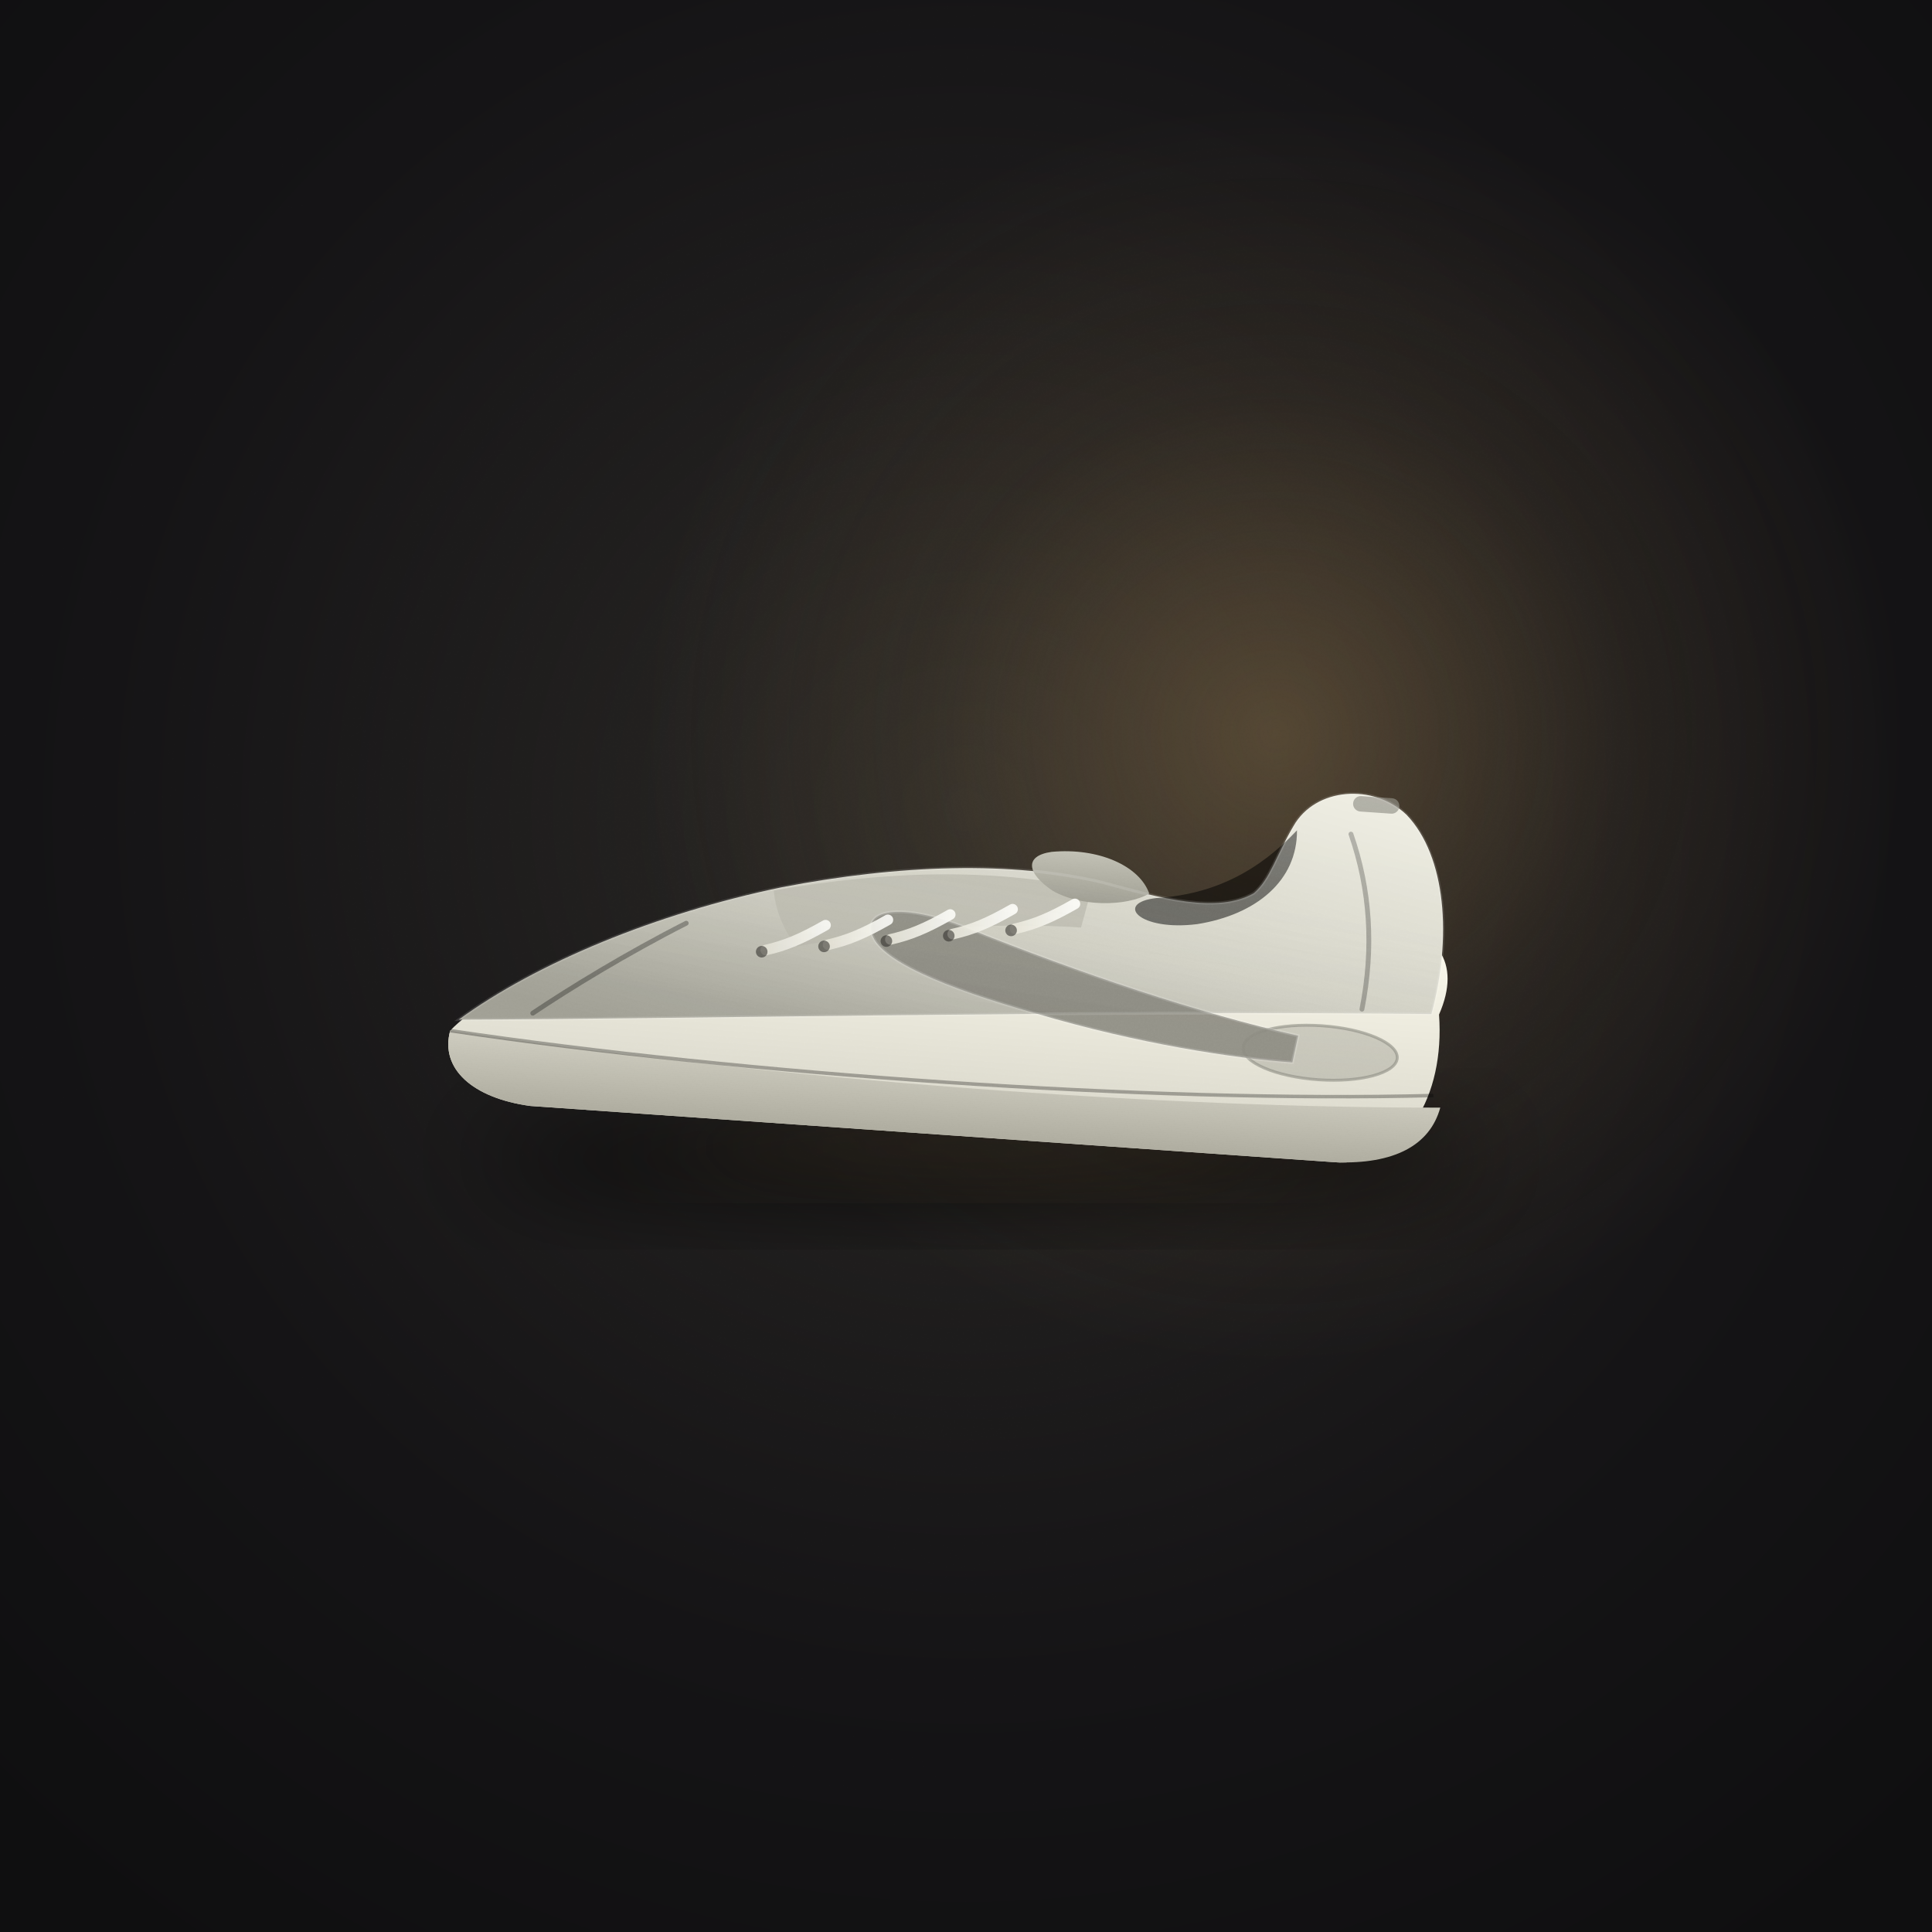
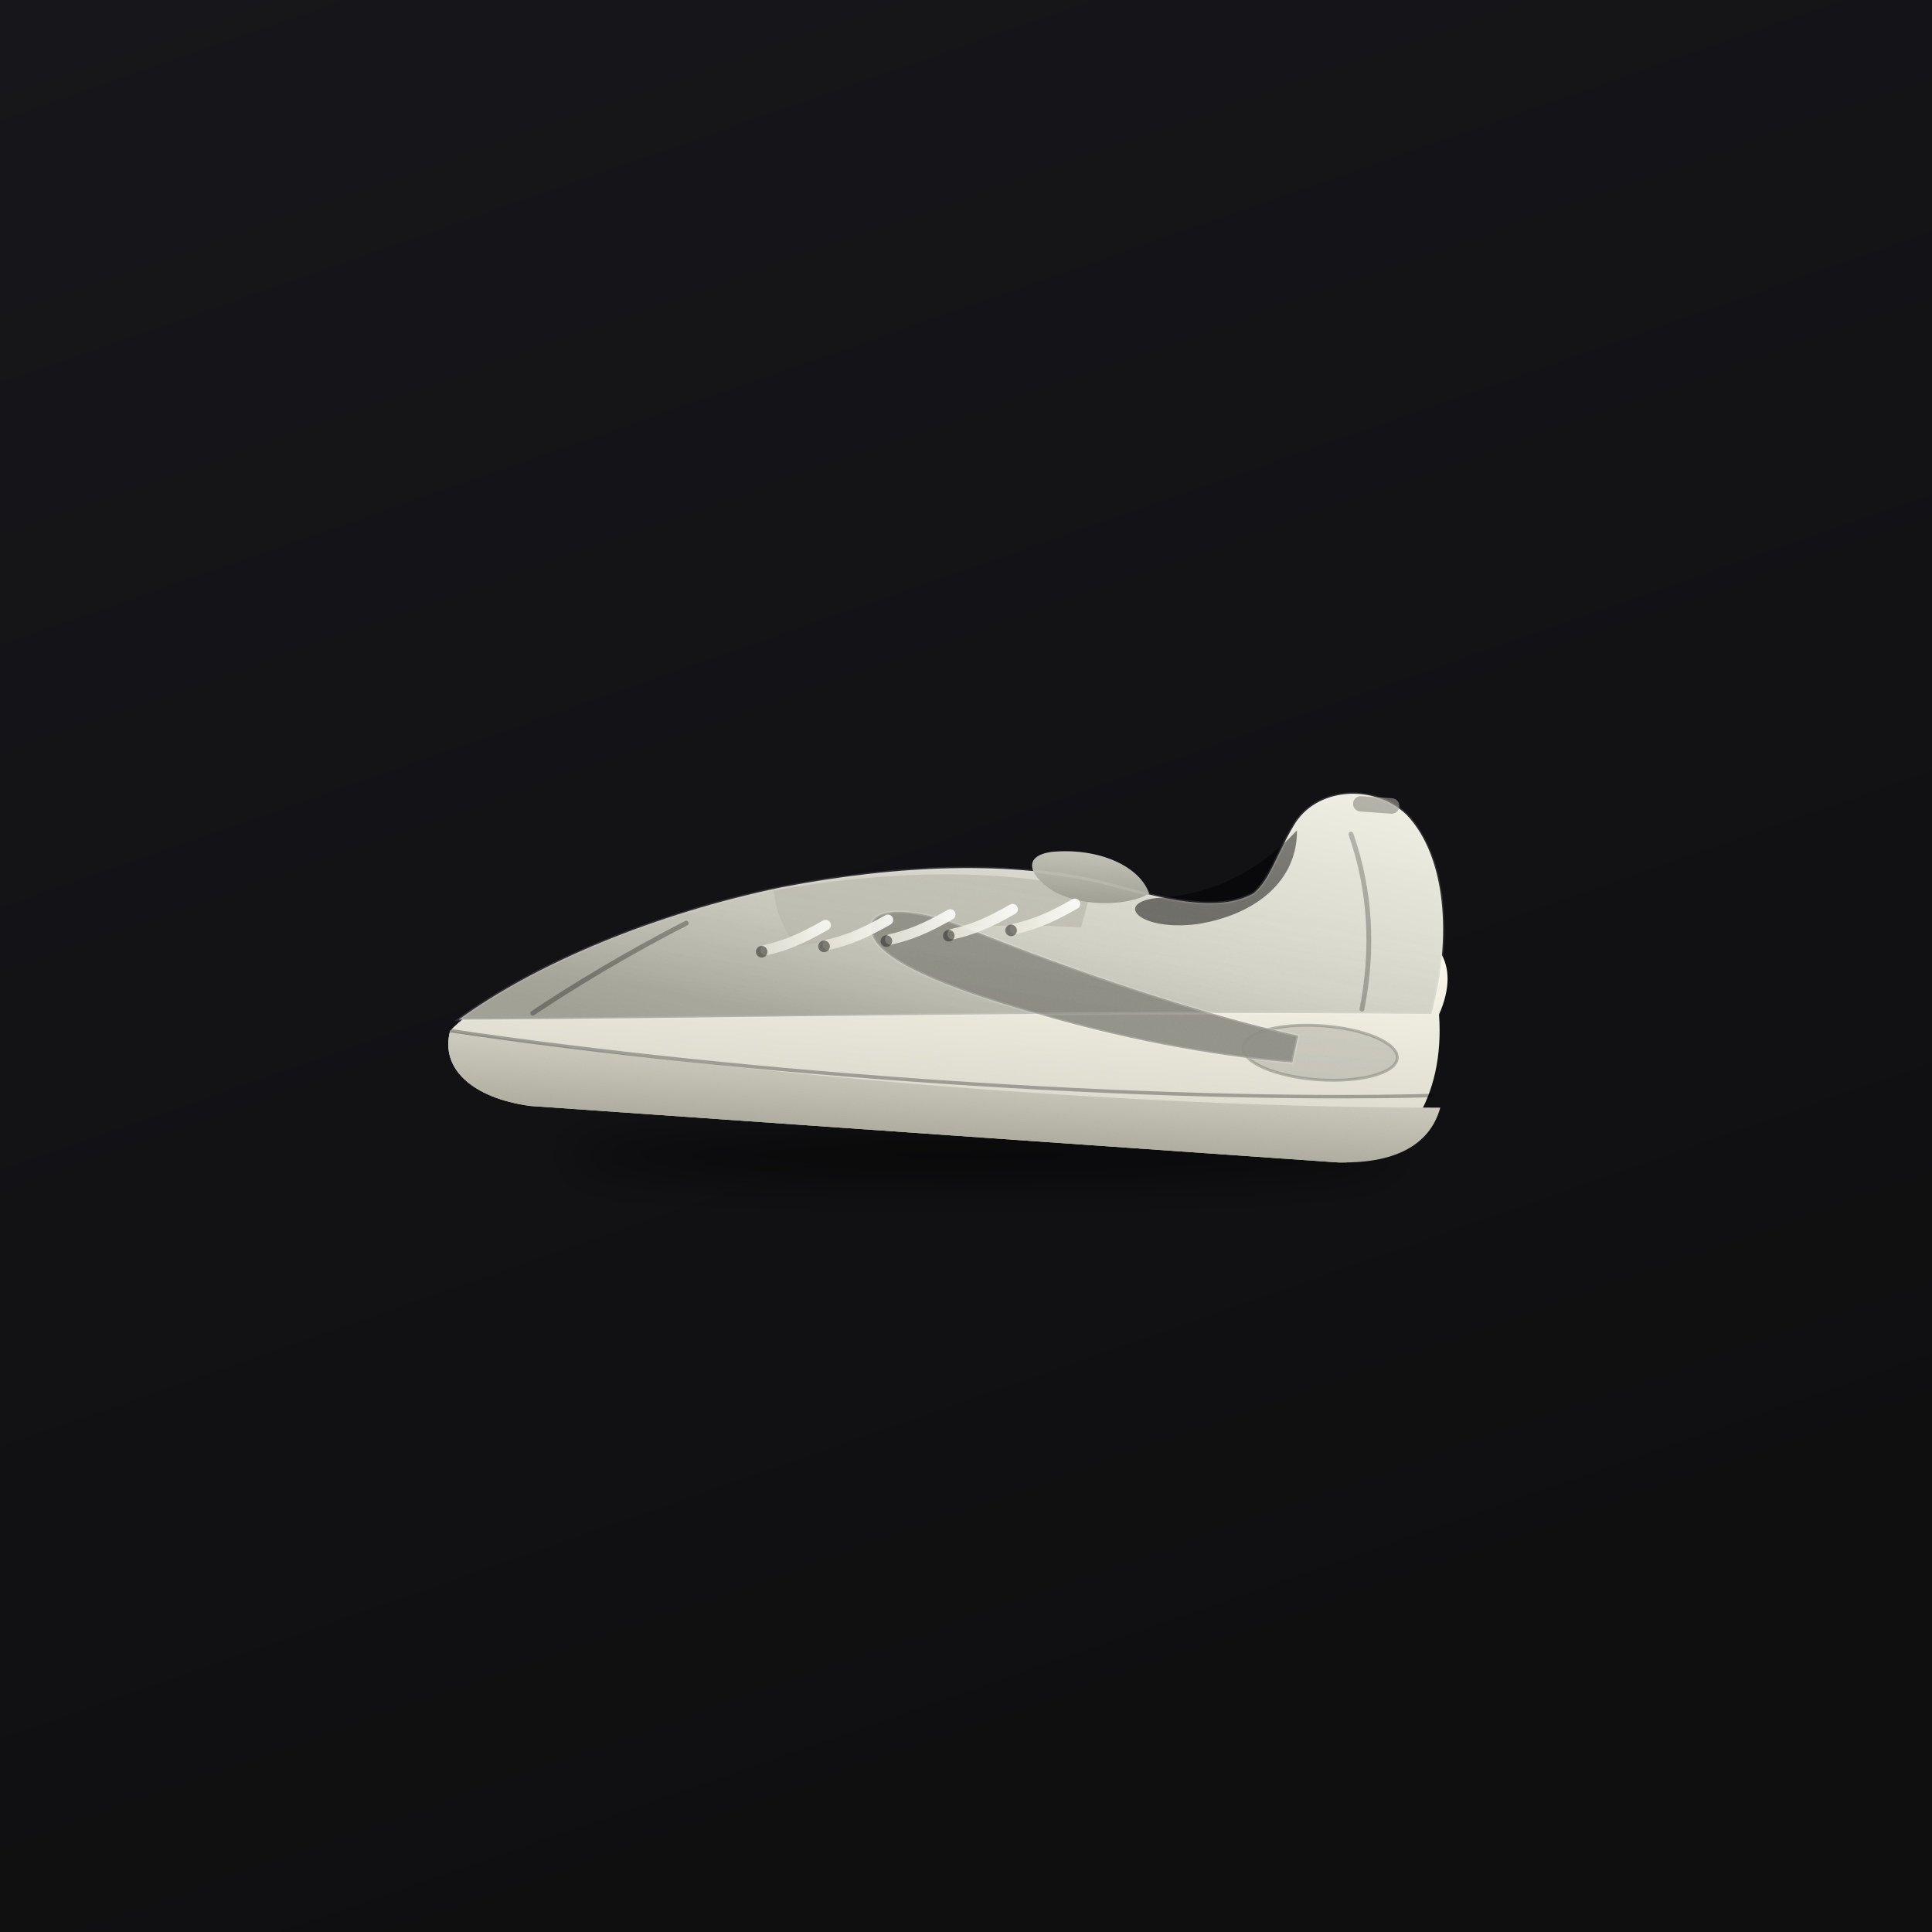
<svg xmlns="http://www.w3.org/2000/svg" viewBox="0 0 1000 1000" width="1000" height="1000" role="img">
  <defs>
-     <radialGradient id="bg" cx="0.5" cy="0.42" r="0.72">
-       <stop offset="0" stop-color="#2a2825" />
-       <stop offset="0.62" stop-color="#151416" />
+     <linearGradient id="bg" x1="0" y1="0" x2="0.35" y2="1">
+       <stop offset="0" stop-color="#17161a" />
+       <stop offset="0.6" stop-color="#121114" />
      <stop offset="1" stop-color="#0f0f10" />
-     </radialGradient>
-     <radialGradient id="bloom">
-       <stop offset="0" stop-color="#c9a063" stop-opacity="0.3" />
-       <stop offset="0.55" stop-color="#c9a063" stop-opacity="0.08" />
-       <stop offset="1" stop-color="#c9a063" stop-opacity="0" />
-     </radialGradient>
+     </linearGradient>
    <linearGradient id="upperGrad" x1="0.1" y1="0" x2="0.8" y2="1">
      <stop offset="0" stop-color="#edece0" />
      <stop offset="0.5" stop-color="#d3d2c6" />
      <stop offset="1" stop-color="#b1b0a4" />
    </linearGradient>
    <linearGradient id="midGrad" x1="0" y1="0" x2="0" y2="1">
      <stop offset="0" stop-color="#fefcef" />
      <stop offset="1" stop-color="#d6d4c7" />
    </linearGradient>
    <linearGradient id="soleGrad" x1="0" y1="0" x2="0" y2="1">
      <stop offset="0" stop-color="#ceccbf" />
      <stop offset="1" stop-color="#aeac9f" />
    </linearGradient>
    <linearGradient id="collarGrad" x1="0" y1="0" x2="0" y2="1">
      <stop offset="0" stop-color="#c1c0b4" />
      <stop offset="1" stop-color="#9f9e92" />
    </linearGradient>
    <linearGradient id="lace" x1="0" y1="0" x2="1" y2="0">
      <stop offset="0" stop-color="#fffffb" />
      <stop offset="1" stop-color="#eceadd" />
    </linearGradient>
    <linearGradient id="sheen" x1="0" y1="0" x2="0.3" y2="1">
      <stop offset="0" stop-color="#ffffff" stop-opacity="0.22" />
      <stop offset="0.45" stop-color="#ffffff" stop-opacity="0.02" />
      <stop offset="1" stop-color="#000000" stop-opacity="0.18" />
    </linearGradient>
-     <filter id="soft" x="-40%" y="-40%" width="180%" height="180%">
-       <feGaussianBlur stdDeviation="26" />
+     <filter id="contact" x="-30%" y="-200%" width="160%" height="500%">
+       <feGaussianBlur stdDeviation="11" />
    </filter>
    <filter id="grain">
      <feTurbulence type="fractalNoise" baseFrequency="0.9" numOctaves="3" seed="71" />
      <feColorMatrix type="saturate" values="0" />
    </filter>
  </defs>
  <rect width="1000" height="1000" fill="url(#bg)" />
-   <circle cx="660" cy="380" r="330" fill="url(#bloom)" />
-   <ellipse cx="508" cy="600" rx="262" ry="26" fill="#000" opacity="0.6" filter="url(#soft)" />
-   <ellipse cx="508" cy="594" rx="160" ry="16" fill="#c9a063" opacity="0.14" filter="url(#soft)" />
+   <ellipse cx="508" cy="598" rx="215" ry="13" fill="#000" opacity="0.5" filter="url(#contact)" />
  <g transform="">
    <g transform="scale(-1 1) translate(-1000 0)">
      <g transform="rotate(-4 500 500)">
        <g transform="translate(150 250)">
          <path d="M104 258 C94 230, 108 214, 138 212 L470 242 C545 256, 596 280, 614 302 C618 322, 600 336, 570 338 L150 338 C116 336, 98 300, 104 258 Z" fill="url(#midGrad)" />
          <ellipse cx="164" cy="282" rx="40" ry="14" fill="#8d8c82" opacity="0.35" />
          <ellipse cx="164" cy="282" rx="40" ry="14" fill="none" stroke="#8d8c82" stroke-opacity="0.6" stroke-width="1.5" />
          <path d="M100 306 C104 326, 122 337, 152 338 L570 338 C600 336, 618 322, 614 302 C440 316, 240 316, 100 306 Z" fill="url(#soleGrad)" />
          <path d="M104 300 C250 314, 460 314, 614 302" fill="none" stroke="#000" stroke-opacity="0.3" stroke-width="1.8" />
          <path d="M108 258 C100 218, 106 176, 128 156 C146 141, 176 145, 186 166 C194 182, 196 194, 204 202 C222 214, 252 208, 282 202 C330 194, 388 200, 448 216 C512 234, 572 264, 610 296 C500 288, 280 268, 108 258 Z" fill="url(#upperGrad)" />
          <path d="M288 206 C340 198, 396 204, 452 218 C450 230, 444 240, 438 246 C384 232, 330 226, 292 226 Z" fill="#bdbcb0" opacity="0.85" />
          <path d="M176 274 C228 266, 290 250, 352 230 C384 220, 404 224, 400 236 C396 250, 360 262, 312 272 C258 284, 208 288, 178 288 Z" fill="#8d8c82" opacity="0.92" />
          <path d="M176 274 C228 266, 290 250, 352 230 C384 220, 404 224, 400 236 C396 250, 360 262, 312 272 C258 284, 208 288, 178 288 Z" fill="none" stroke="#fff" stroke-opacity="0.16" stroke-width="1.5" />
          <path d="M496 238 C526 256, 554 276, 572 290" fill="none" stroke="#000" stroke-opacity="0.3" stroke-width="2.5" stroke-linecap="round" />
          <path d="M156 168 C144 196, 140 226, 144 258" fill="none" stroke="#000" stroke-opacity="0.26" stroke-width="2.5" stroke-linecap="round" />
          <path d="M258 206 C264 192, 286 184, 310 188 C324 191, 322 200, 308 208 C294 215, 270 214, 258 206 Z" fill="url(#collarGrad)" />
          <path d="M184 168 C202 190, 224 204, 254 208 C276 212, 262 226, 232 220 C202 213, 182 194, 184 168 Z" fill="#000" fill-opacity="0.5" />
          <path d="M296 214 C308 222, 316 226, 326 229" stroke="url(#lace)" stroke-width="5.5" stroke-linecap="round" fill="none" opacity="0.9" />
          <circle cx="328" cy="230" r="3" fill="#24231f" opacity="0.55" />
          <path d="M328 219 C340 227, 348 231, 358 234" stroke="url(#lace)" stroke-width="5.5" stroke-linecap="round" fill="none" opacity="0.9" />
          <circle cx="360" cy="235" r="3" fill="#24231f" opacity="0.55" />
          <path d="M360 224 C372 232, 380 236, 390 239" stroke="url(#lace)" stroke-width="5.5" stroke-linecap="round" fill="none" opacity="0.9" />
          <circle cx="392" cy="240" r="3" fill="#24231f" opacity="0.55" />
          <path d="M392 229 C404 237, 412 241, 422 244" stroke="url(#lace)" stroke-width="5.5" stroke-linecap="round" fill="none" opacity="0.9" />
          <circle cx="424" cy="245" r="3" fill="#24231f" opacity="0.55" />
          <path d="M424 234 C436 242, 444 246, 454 249" stroke="url(#lace)" stroke-width="5.5" stroke-linecap="round" fill="none" opacity="0.9" />
          <circle cx="456" cy="250" r="3" fill="#24231f" opacity="0.55" />
          <rect x="132" y="148" width="24" height="8" rx="4" fill="#8d8c82" opacity="0.7" />
          <path d="M108 258 C100 218, 106 176, 128 156 C146 141, 176 145, 186 166 C194 182, 196 194, 204 202 C222 214, 252 208, 282 202 C330 194, 388 200, 448 216 C512 234, 572 264, 610 296 C500 288, 280 268, 108 258 Z" fill="url(#sheen)" opacity="0.5" />
          <path d="M108 258 C100 218, 106 176, 128 156 C146 141, 176 145, 186 166 C194 182, 196 194, 204 202 C222 214, 252 208, 282 202 C330 194, 388 200, 448 216 C512 234, 572 264, 610 296 C500 288, 280 268, 108 258 Z" fill="none" stroke="#fff" stroke-opacity="0.12" stroke-width="1.5" />
        </g>
      </g>
    </g>
  </g>
  <rect width="1000" height="1000" filter="url(#grain)" opacity="0.045" style="mix-blend-mode:overlay" />
</svg>
